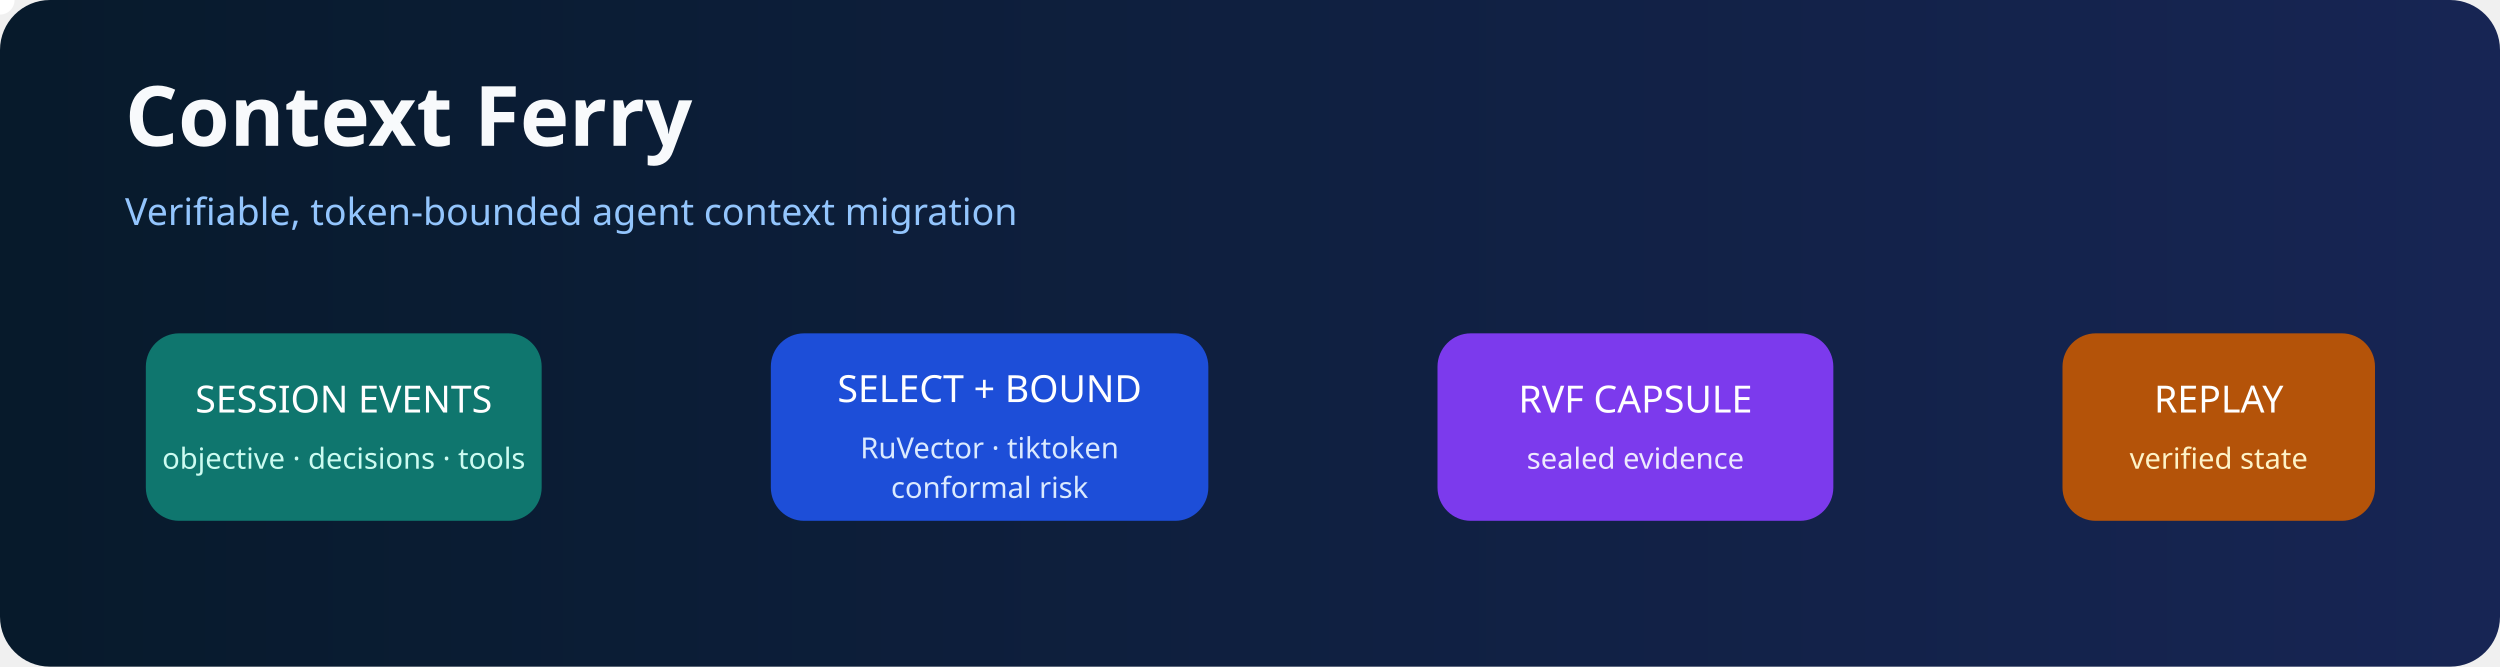
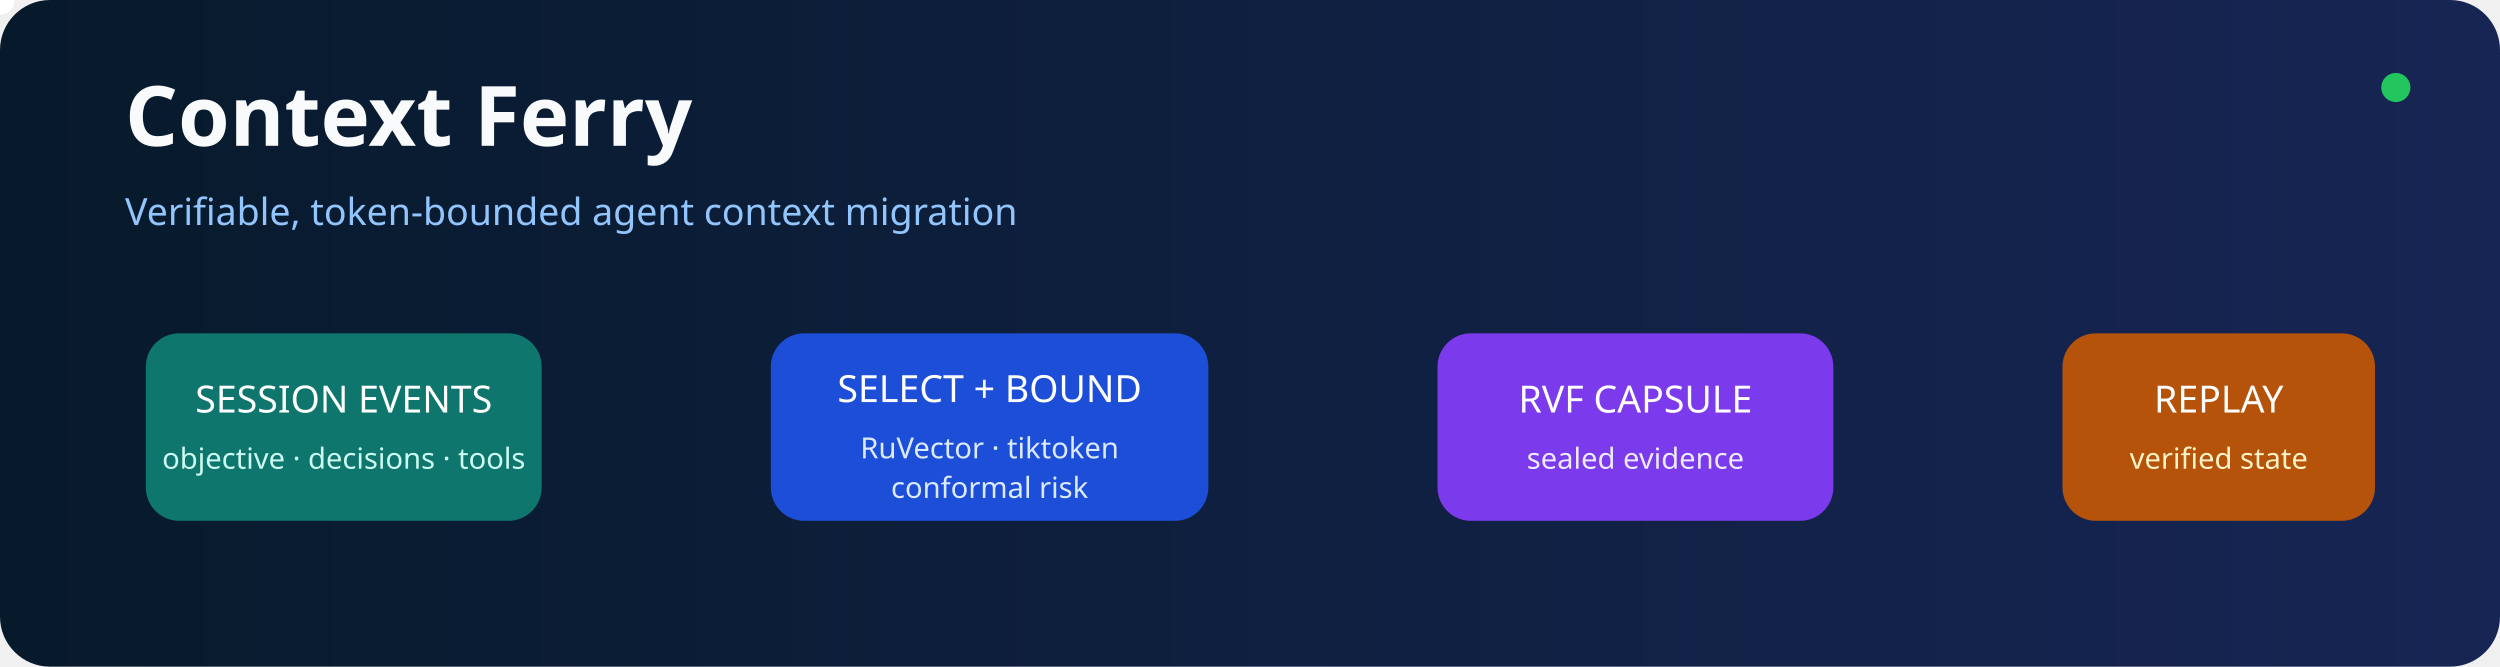
<svg xmlns="http://www.w3.org/2000/svg" width="1200" height="320" viewBox="0 0 1200 320" role="img" aria-labelledby="t d">
  <defs>
    <linearGradient id="g" x1="0" x2="1">
      <stop stop-color="#071a2b" />
      <stop offset="1" stop-color="#172554" />
    </linearGradient>
    <filter id="glow">
      <feGaussianBlur stdDeviation="5" result="b" />
      <feMerge>
        <feMergeNode in="b" />
        <feMergeNode in="SourceGraphic" />
      </feMerge>
    </filter>
  </defs>
  <rect width="1200" height="320" rx="24" fill="url(#g)" />
  <text x="60" y="70" fill="#f8fafc" font-family="system-ui" font-size="40" font-weight="700">Context Ferry</text>
  <text x="60" y="108" fill="#93c5fd" font-family="system-ui" font-size="18">Verifiable, token-bounded agent context migration</text>
  <g font-family="system-ui" text-anchor="middle">
    <rect x="70" y="160" width="190" height="90" rx="16" fill="#0f766e" />
    <text x="165" y="198" fill="white" font-size="18">SESSION EVENTS</text>
    <text x="165" y="225" fill="#ccfbf1" font-size="14">objective · decisions · tools</text>
    <rect x="370" y="160" width="210" height="90" rx="16" fill="#1d4ed8" />
    <text x="475" y="193" fill="white" font-size="18">SELECT + BOUND</text>
    <text x="475" y="220" fill="#dbeafe" font-size="14">RuVector · tiktoken</text>
    <text x="475" y="239" fill="#dbeafe" font-size="14">conformal risk</text>
    <rect x="690" y="160" width="190" height="90" rx="16" fill="#7c3aed" />
    <text x="785" y="198" fill="white" font-size="18">RVF CAPSULE</text>
    <text x="785" y="225" fill="#ede9fe" font-size="14">sealed evidence</text>
    <rect x="990" y="160" width="150" height="90" rx="16" fill="#b45309" />
    <text x="1065" y="198" fill="white" font-size="18">REPLAY</text>
    <text x="1065" y="225" fill="#fef3c7" font-size="14">verified state</text>
  </g>
  <g stroke="#60a5fa" stroke-width="5" fill="none" filter="url(#glow)">
    <path d="M260 205H365" />
    <path d="M580 205H685" />
    <path d="M880 205H985" />
  </g>
  <circle r="7" fill="#fff">
    <animateMotion dur="4s" repeatCount="indefinite" path="M260 205H985" />
  </circle>
+   <circle cx="1150" cy="42" r="7" fill="#22c55e">
+     <animate attributeName="opacity" values="1;0.35;1" dur="2.4s" repeatCount="indefinite" />
+   </circle>
</svg>
